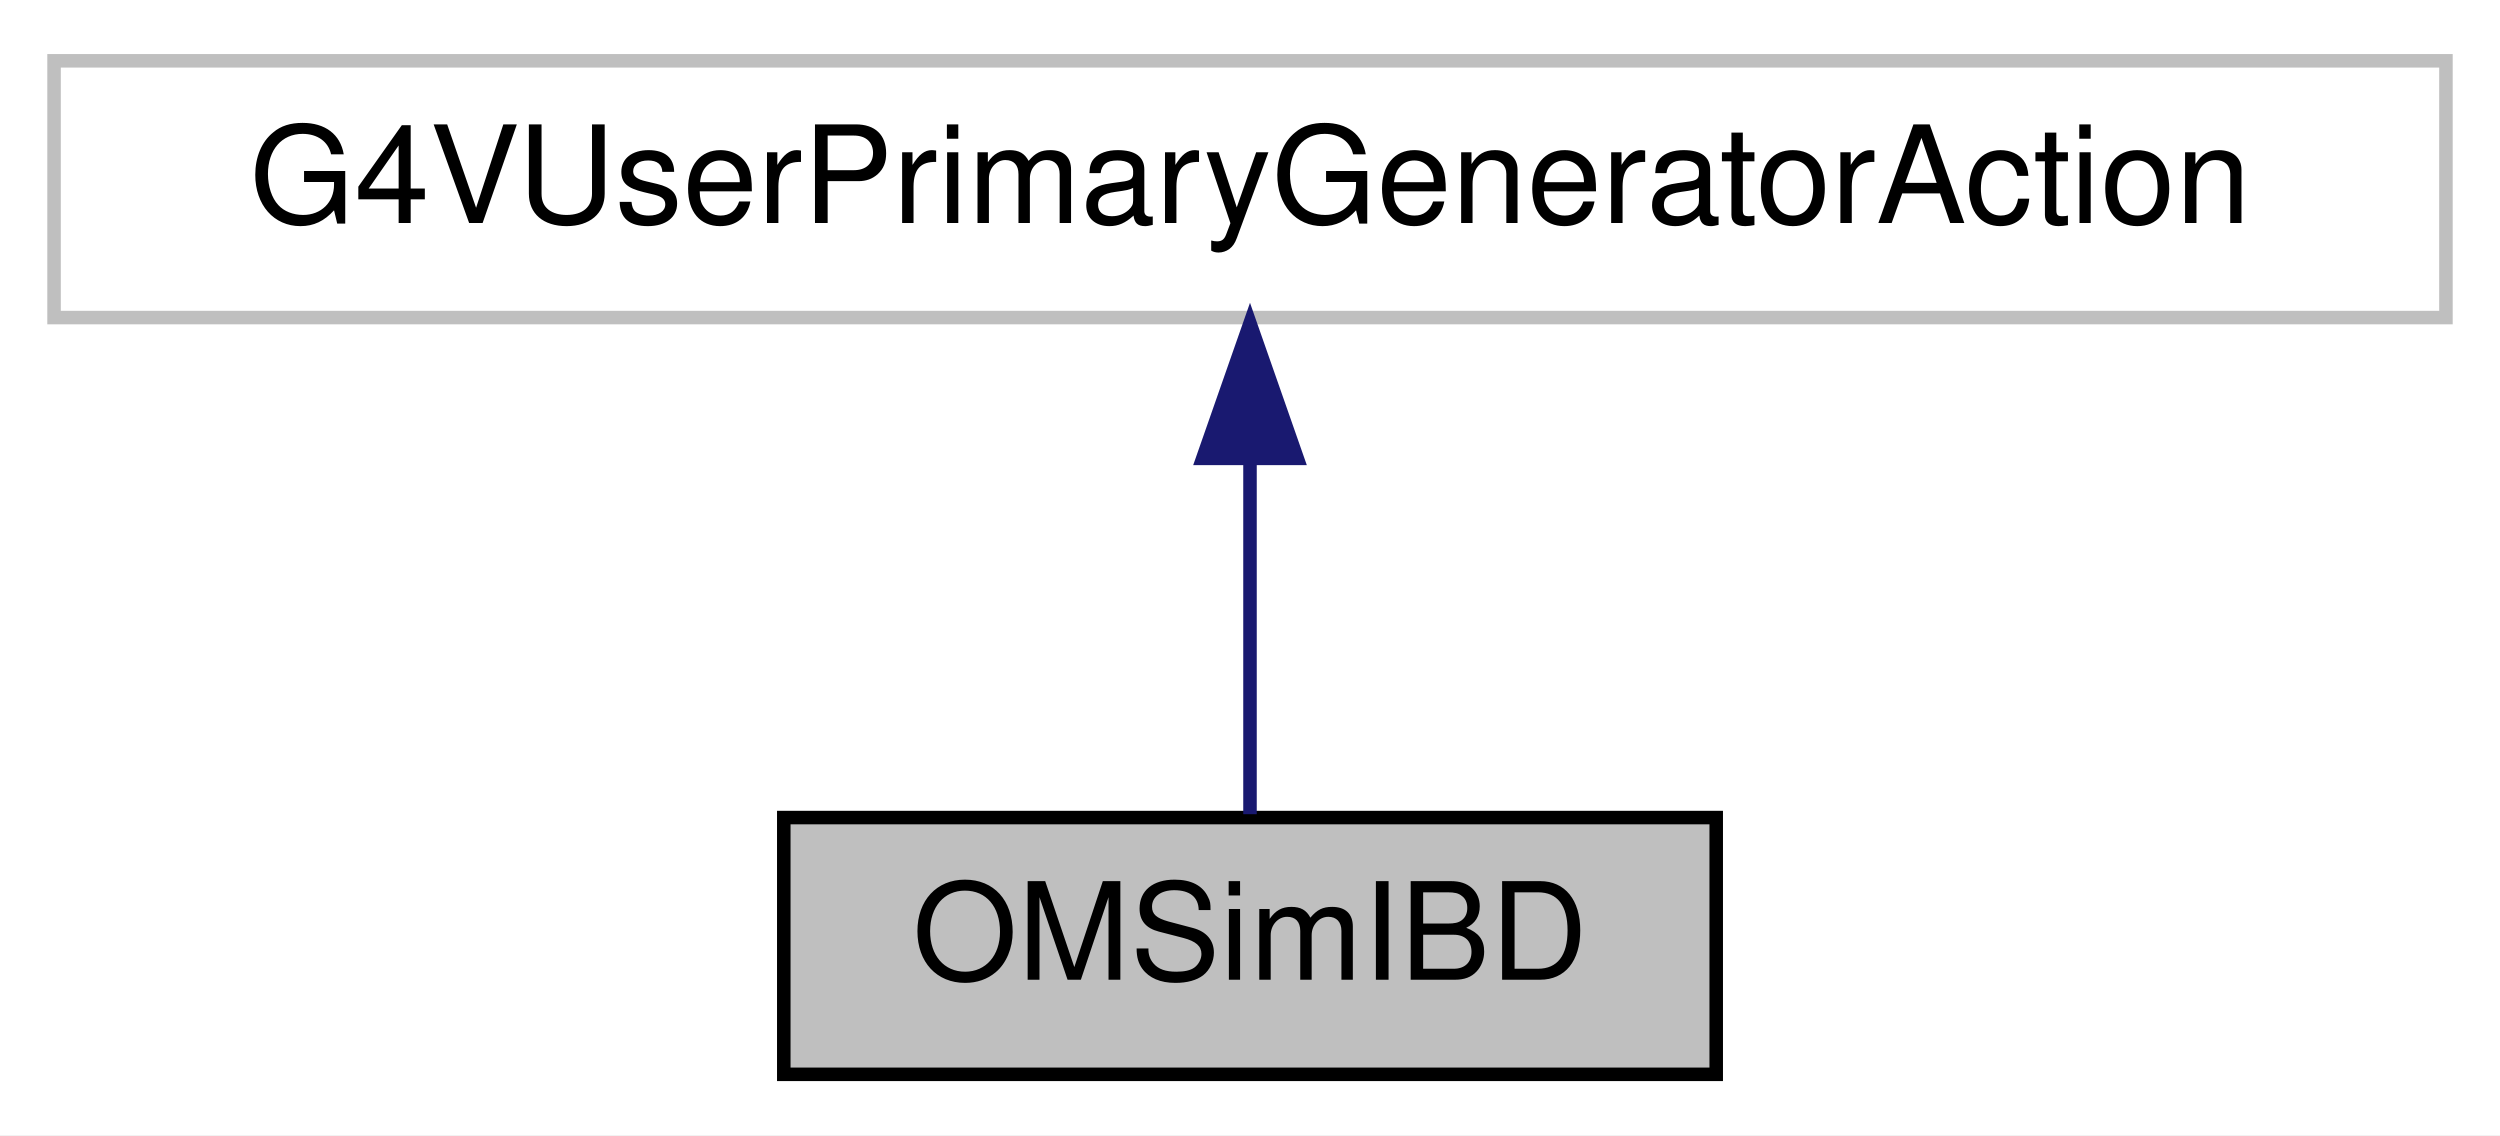
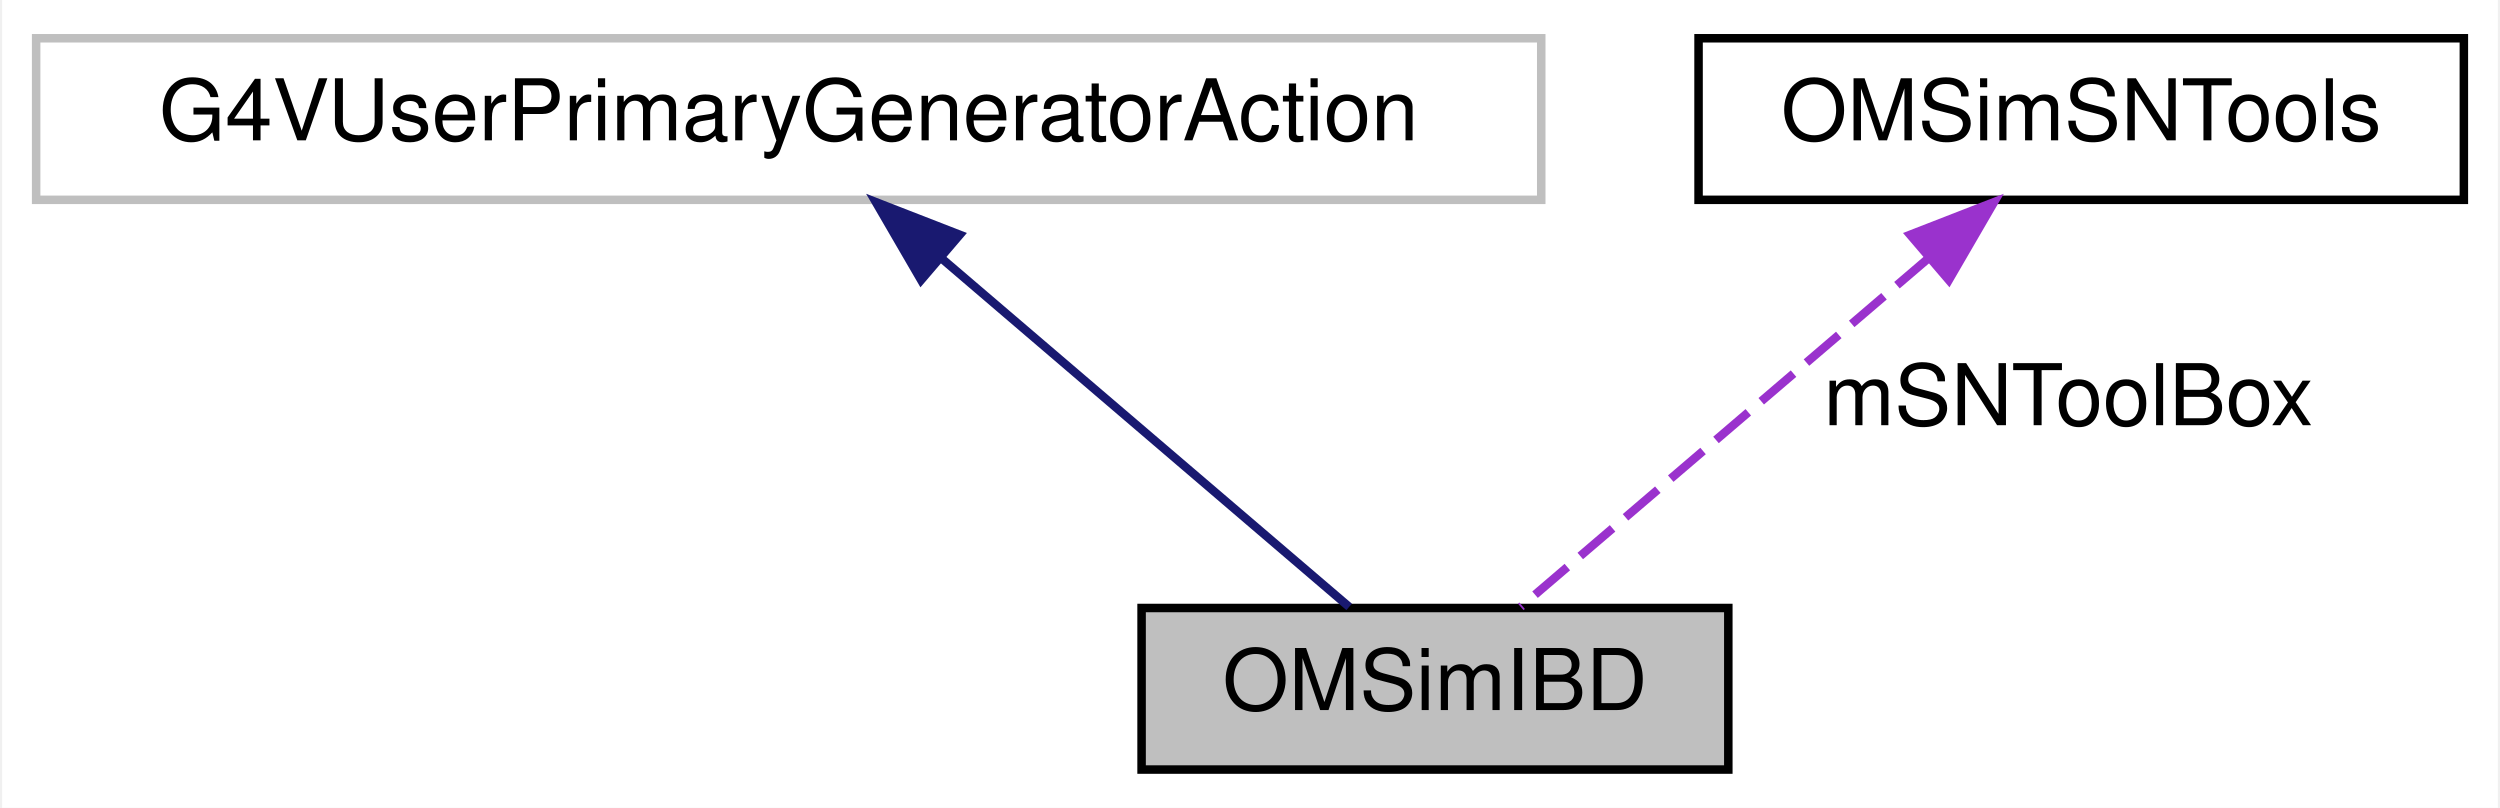
- <svg xmlns="http://www.w3.org/2000/svg" xmlns:xlink="http://www.w3.org/1999/xlink" width="185pt" height="84pt" viewBox="0.00 0.00 185.00 84.00">
-   <g id="graph0" class="graph" transform="scale(1 1) rotate(0) translate(4 80)">
-     <polygon fill="white" stroke="transparent" points="-4,4 -4,-80 181,-80 181,4 -4,4" />
+ <svg xmlns="http://www.w3.org/2000/svg" xmlns:xlink="http://www.w3.org/1999/xlink" width="294pt" height="95pt" viewBox="0.00 0.00 293.50 95.00">
+   <g id="graph0" class="graph" transform="scale(1 1) rotate(0) translate(4 91)">
+     <polygon fill="white" stroke="transparent" points="-4,4 -4,-91 289.5,-91 289.5,4 -4,4" />
    <g id="node1" class="node">
      <g id="a_node1">
        <a xlink:title="Class in charge of generating positrons from IBD of supernova antineutrino interactions.">
-           <polygon fill="#bfbfbf" stroke="black" points="54,-0.5 54,-19.5 123,-19.5 123,-0.5 54,-0.5" />
-           <text text-anchor="middle" x="88.5" y="-7.5" font-family="Helvetica,sans-Serif" font-size="10.00">OMSimIBD</text>
+           <polygon fill="#bfbfbf" stroke="black" points="130,-0.5 130,-19.5 199,-19.5 199,-0.5 130,-0.5" />
+           <text text-anchor="middle" x="164.5" y="-7.5" font-family="Helvetica,sans-Serif" font-size="10.00">OMSimIBD</text>
        </a>
      </g>
    </g>
    <g id="node2" class="node">
      <g id="a_node2">
        <a xlink:title=" ">
-           <polygon fill="white" stroke="#bfbfbf" points="0,-56.5 0,-75.5 177,-75.5 177,-56.5 0,-56.5" />
-           <text text-anchor="middle" x="88.5" y="-63.5" font-family="Helvetica,sans-Serif" font-size="10.00">G4VUserPrimaryGeneratorAction</text>
+           <polygon fill="white" stroke="#bfbfbf" points="0,-67.5 0,-86.5 177,-86.5 177,-67.5 0,-67.5" />
+           <text text-anchor="middle" x="88.5" y="-74.5" font-family="Helvetica,sans-Serif" font-size="10.00">G4VUserPrimaryGeneratorAction</text>
        </a>
      </g>
    </g>
    <g id="edge1" class="edge">
-       <path fill="none" stroke="midnightblue" d="M88.5,-45.8C88.5,-36.91 88.5,-26.78 88.5,-19.75" />
-       <polygon fill="midnightblue" stroke="midnightblue" points="85,-46.08 88.5,-56.08 92,-46.08 85,-46.08" />
+       <path fill="none" stroke="midnightblue" d="M106.37,-60.71C121.35,-47.91 142.18,-30.09 154.41,-19.63" />
+       <polygon fill="midnightblue" stroke="midnightblue" points="104.07,-58.07 98.75,-67.23 108.62,-63.39 104.07,-58.07" />
+     </g>
+     <g id="node3" class="node">
+       <g id="a_node3">
+         <a xlink:href="class_o_m_sim_s_n_tools.html" target="_top" xlink:title="Provides utility methods for generating ENES and IBD interactions.">
+           <polygon fill="white" stroke="black" points="195.5,-67.5 195.5,-86.5 285.5,-86.5 285.5,-67.5 195.5,-67.5" />
+           <text text-anchor="middle" x="240.5" y="-74.5" font-family="Helvetica,sans-Serif" font-size="10.00">OMSimSNTools</text>
+         </a>
+       </g>
+     </g>
+     <g id="edge2" class="edge">
+       <path fill="none" stroke="#9a32cd" stroke-dasharray="5,2" d="M222.63,-60.71C207.65,-47.91 186.82,-30.09 174.59,-19.63" />
+       <polygon fill="#9a32cd" stroke="#9a32cd" points="220.38,-63.39 230.25,-67.23 224.93,-58.07 220.38,-63.39" />
+       <text text-anchor="middle" x="239" y="-41" font-family="Helvetica,sans-Serif" font-size="10.00"> mSNToolBox</text>
    </g>
  </g>
</svg>
